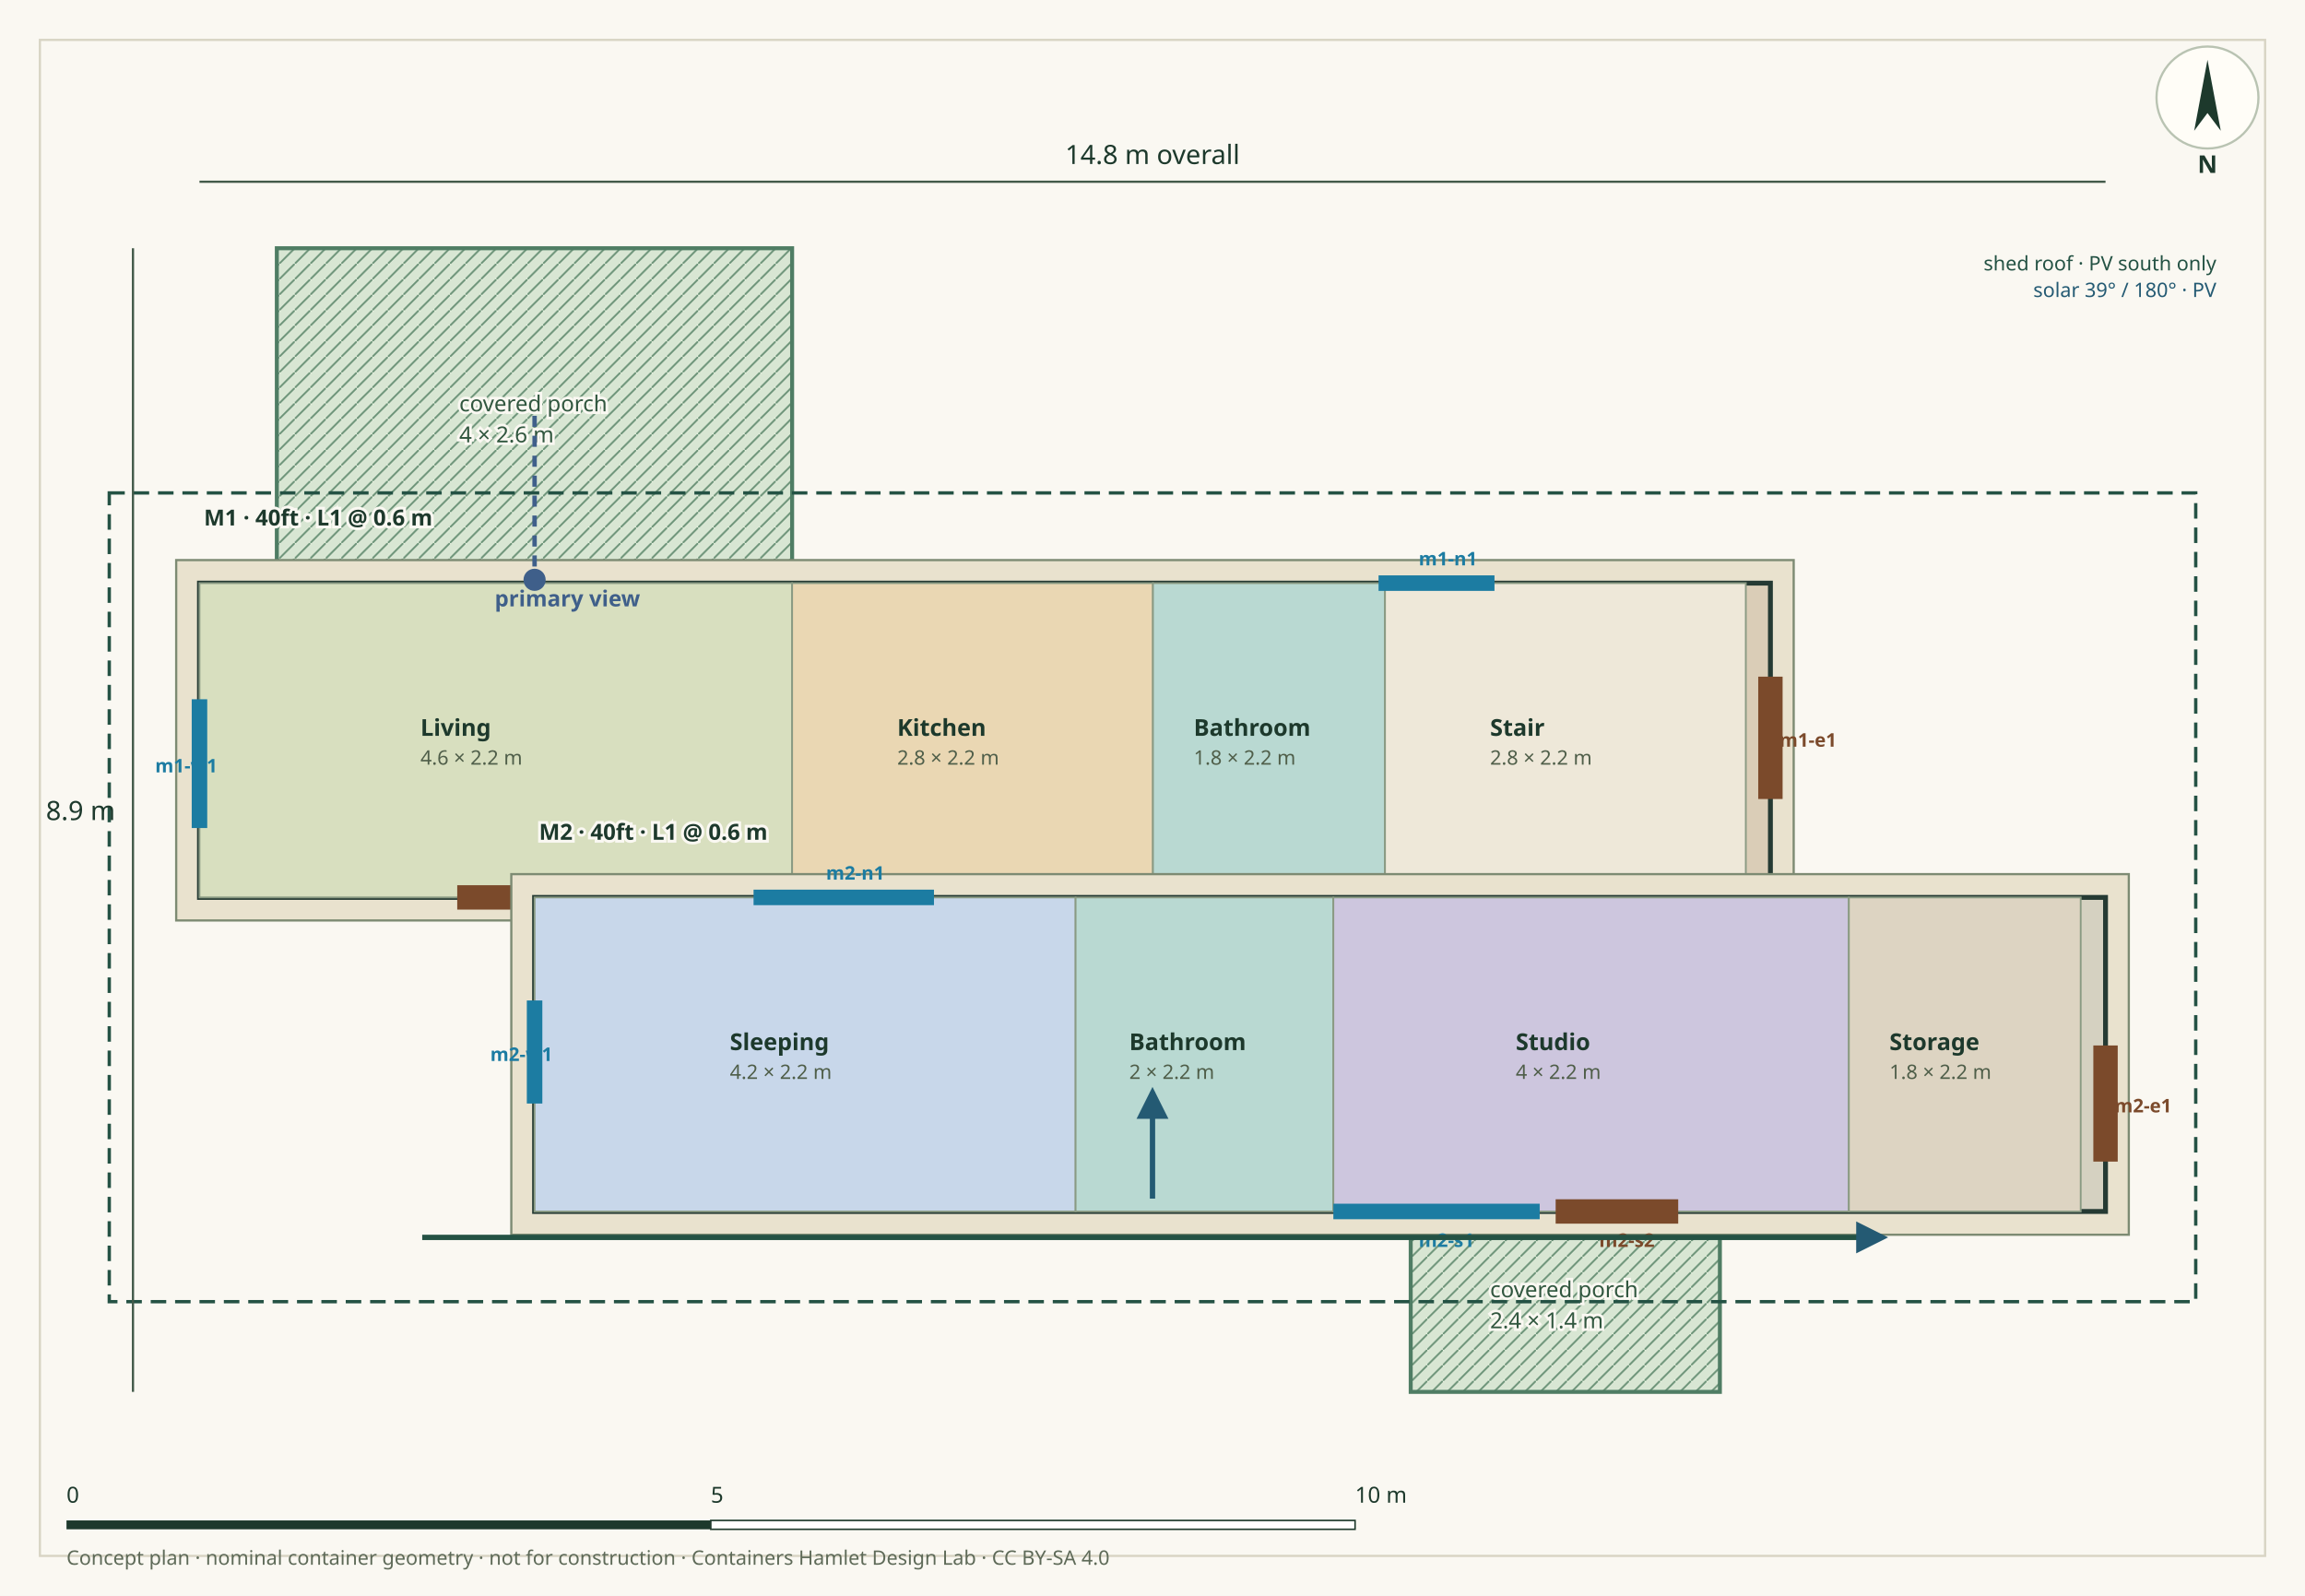
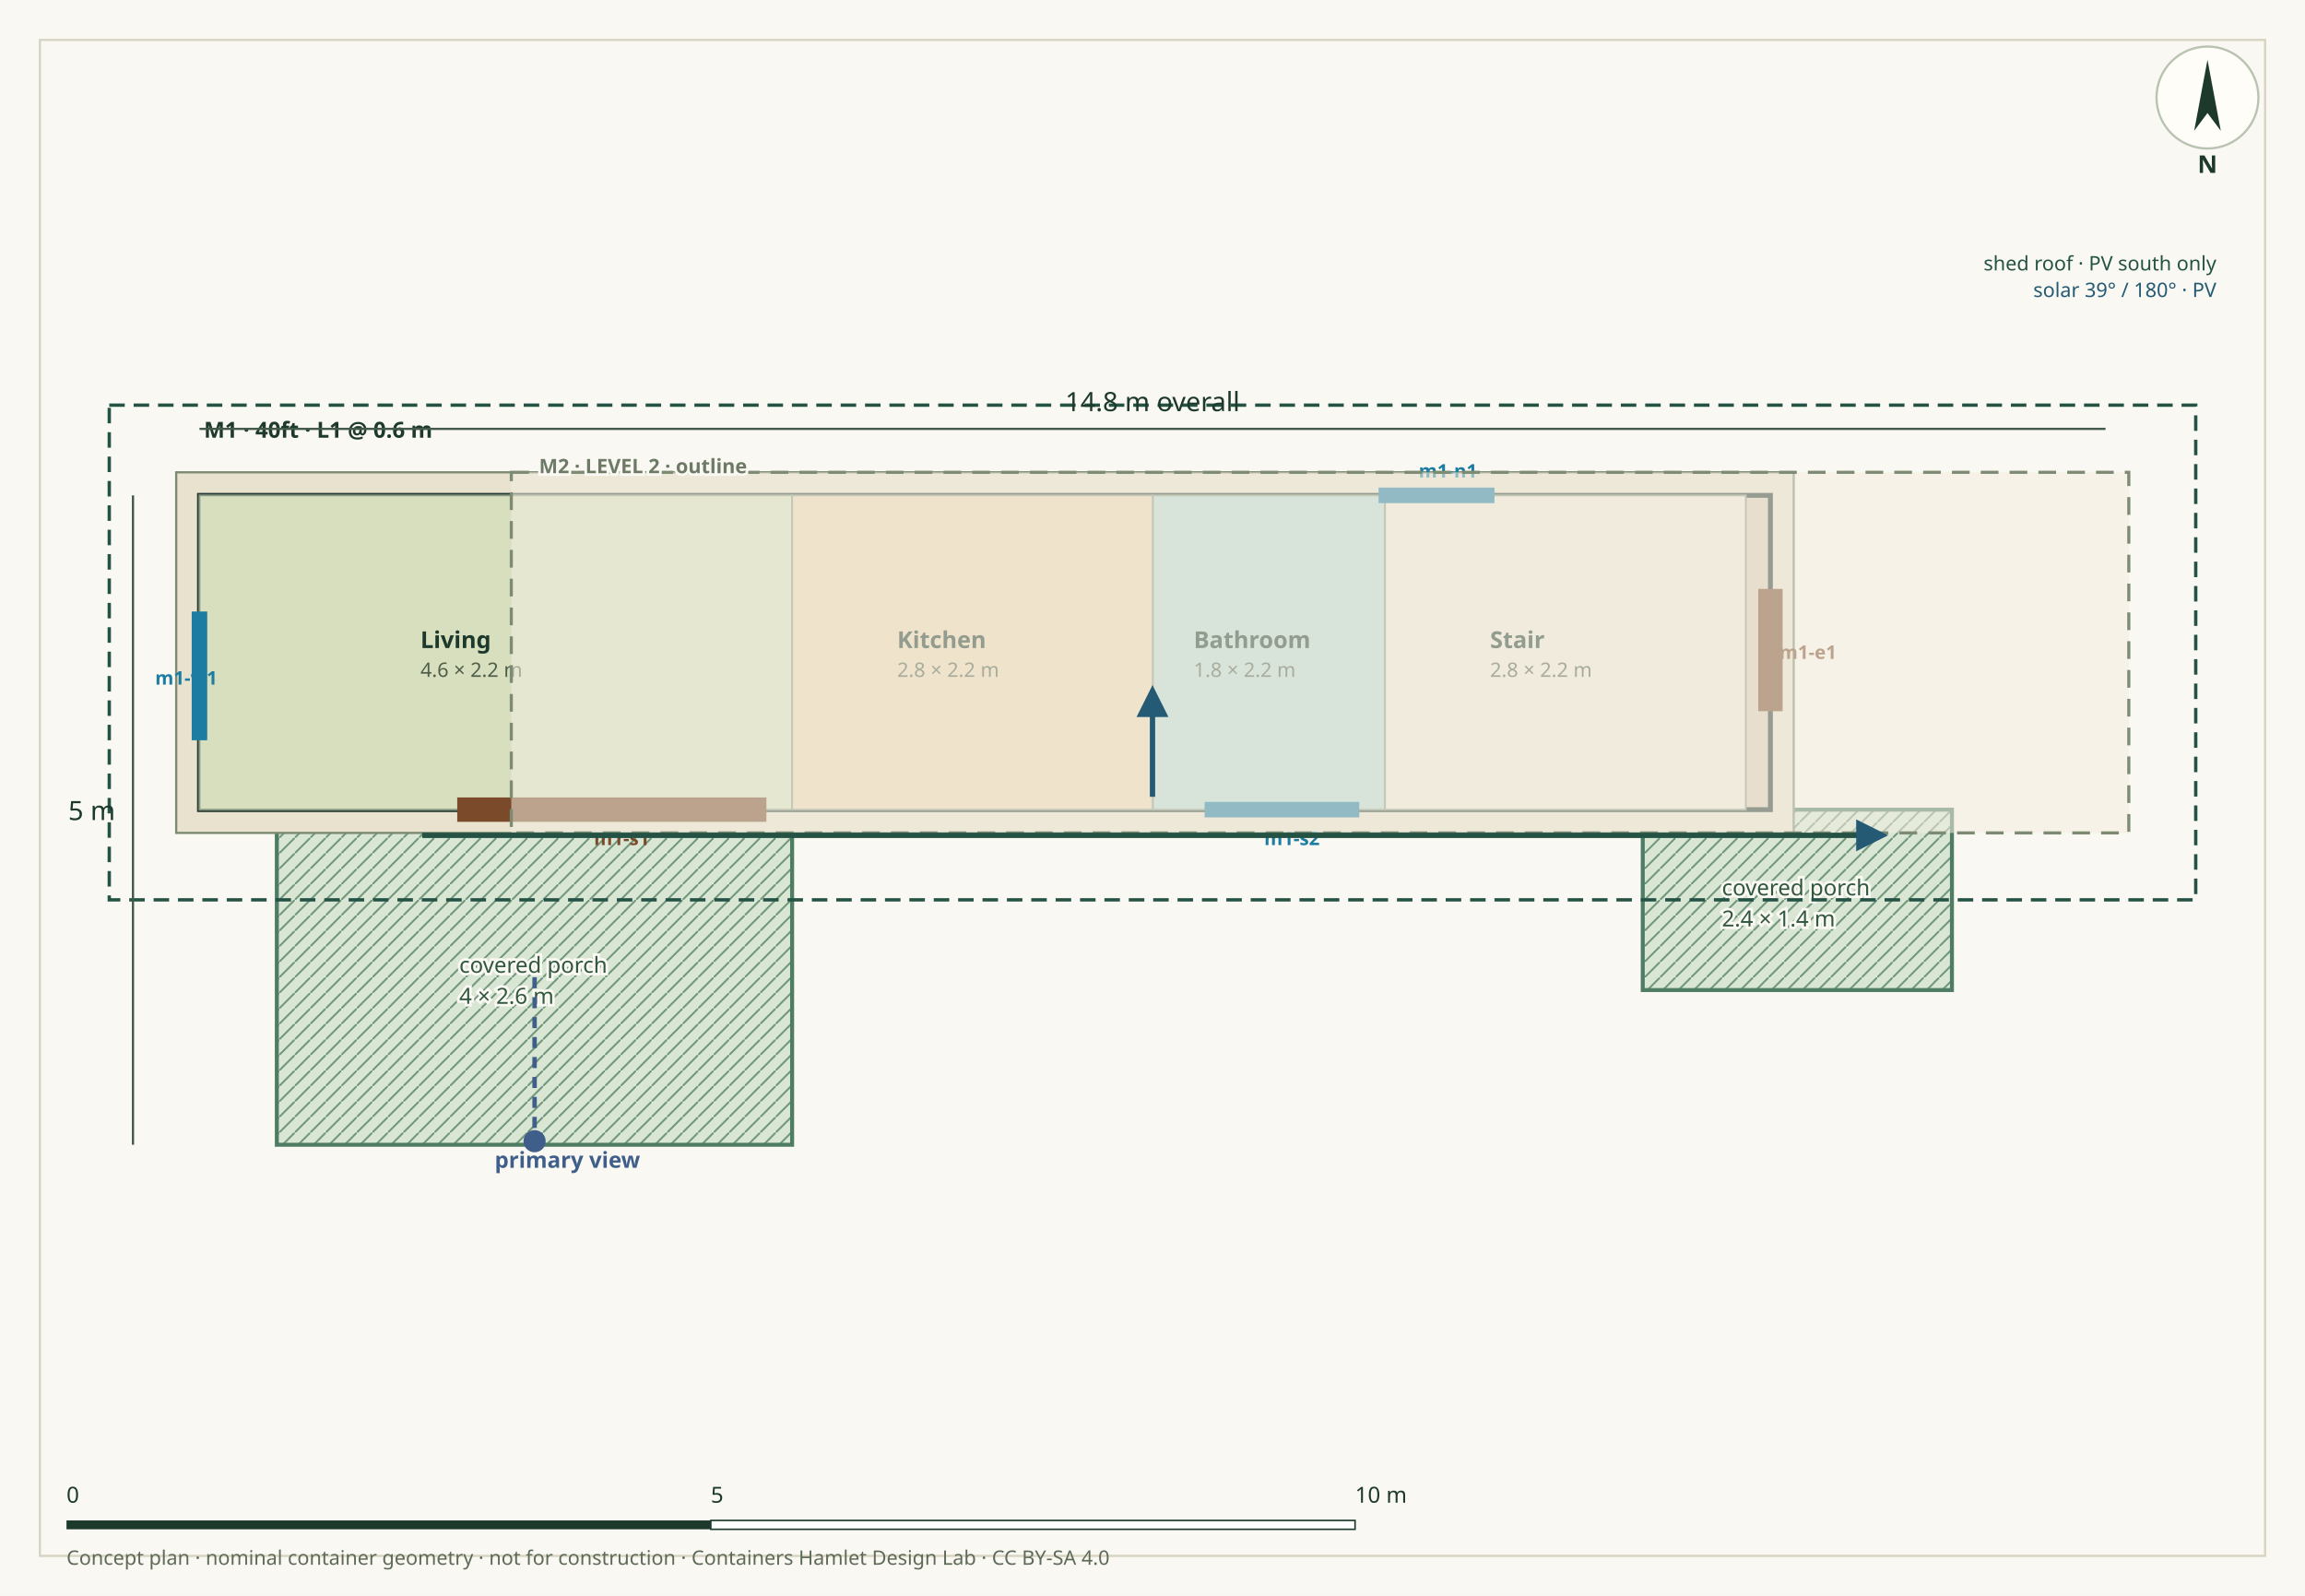
<svg xmlns="http://www.w3.org/2000/svg" viewBox="0 0 1040 720" role="img" aria-labelledby="concept-hamlet-offset-stack-plan-t concept-hamlet-offset-stack-plan-d" data-plan-scale="58.1" data-plan-width="1040">
  <defs>
    <marker id="concept-hamlet-offset-stack-plan-arrow" markerWidth="6" markerHeight="6" refX="5" refY="3" orient="auto">
      <path d="M0 0L6 3L0 6Z" fill="#245a73" />
    </marker>
    <pattern id="concept-hamlet-offset-stack-plan-porch" width="7" height="7" patternUnits="userSpaceOnUse">
      <rect width="7" height="7" fill="#d8e6d3" />
      <path d="M0 7L7 0" stroke="#6b9277" stroke-width="0.8" />
    </pattern>
    <pattern id="concept-hamlet-offset-stack-plan-deck" width="9" height="5" patternUnits="userSpaceOnUse">
      <rect width="9" height="5" fill="#d9c3a1" />
      <path d="M0 2.5H9" stroke="#9a7750" stroke-width="0.7" />
    </pattern>
    <pattern id="concept-hamlet-offset-stack-plan-link" width="6" height="6" patternUnits="userSpaceOnUse">
      <rect width="6" height="6" fill="#e4d7bf" />
      <path d="M0 6L6 0" stroke="#9a8765" stroke-width="0.7" />
    </pattern>
  </defs>
  <rect width="1040" height="720" fill="#faf8f2" />
  <rect x="18" y="18" width="1004" height="684" fill="none" stroke="#d8d4c4" stroke-width="1" />
-   <path d="M124.9 112L357.4 112L357.4 263.1L124.9 263.1Z" fill="url(#concept-hamlet-offset-stack-plan-porch)" stroke="#4f7d64" stroke-width="1.8" />
-   <path d="M636.5 546.6L776 546.6L776 628L636.5 628Z" fill="url(#concept-hamlet-offset-stack-plan-porch)" stroke="#4f7d64" stroke-width="1.8" />
-   <path d="M79.5 252.7L809.3 252.7L809.3 415.3L79.5 415.3Z" fill="#e9e2ce" stroke="#7d8b73" stroke-width="1" />
-   <path d="M90 263.1L798.8 263.1L798.8 404.9L90 404.9Z" fill="#9a7350" fill-opacity="0.18" stroke="#253a33" stroke-width="2.2" />
-   <path d="M90 263.1L357.4 263.1L357.4 404.9L90 404.9Z" fill="#d8dfbf" stroke="#8a9a83" stroke-width="0.8" />
-   <g transform="rotate(0 223.7 334)">
-     <text x="189.7" y="332" font-size="10.5" font-family="system-ui, sans-serif" fill="#1d392c" font-weight="700">Living</text>
-     <text x="189.7" y="345" font-size="9" font-family="system-ui, sans-serif" fill="#4f5e49">4.6 × 2.2 m</text>
+   <path d="M124.9 365.3L357.4 365.3L357.4 516.5L124.9 516.5Z" fill="url(#concept-hamlet-offset-stack-plan-porch)" stroke="#4f7d64" stroke-width="1.8" />
+   <path d="M741.2 365.3L880.7 365.3L880.7 446.7L741.2 446.7Z" fill="url(#concept-hamlet-offset-stack-plan-porch)" stroke="#4f7d64" stroke-width="1.8" />
+   <path d="M79.5 213.1L809.3 213.1L809.3 375.8L79.5 375.8Z" fill="#e9e2ce" stroke="#7d8b73" stroke-width="1" />
+   <path d="M90 223.5L798.8 223.5L798.8 365.3L90 365.3Z" fill="#9a7350" fill-opacity="0.18" stroke="#253a33" stroke-width="2.2" />
+   <path d="M90 223.5L357.4 223.5L357.4 365.3L90 365.3Z" fill="#d8dfbf" stroke="#8a9a83" stroke-width="0.8" />
+   <g transform="rotate(0 223.7 294.4)">
+     <text x="189.7" y="292.4" font-size="10.5" font-family="system-ui, sans-serif" fill="#1d392c" font-weight="700">Living</text>
+     <text x="189.7" y="305.4" font-size="9" font-family="system-ui, sans-serif" fill="#4f5e49">4.6 × 2.2 m</text>
  </g>
-   <path d="M357.4 263.1L520.2 263.1L520.2 404.9L357.4 404.9Z" fill="#ead7b3" stroke="#8a9a83" stroke-width="0.8" />
-   <g transform="rotate(0 438.8 334)">
-     <text x="404.8" y="332" font-size="10.5" font-family="system-ui, sans-serif" fill="#1d392c" font-weight="700">Kitchen</text>
-     <text x="404.8" y="345" font-size="9" font-family="system-ui, sans-serif" fill="#4f5e49">2.8 × 2.2 m</text>
+   <path d="M357.4 223.5L520.2 223.5L520.2 365.3L357.4 365.3Z" fill="#ead7b3" stroke="#8a9a83" stroke-width="0.8" />
+   <g transform="rotate(0 438.8 294.4)">
+     <text x="404.8" y="292.4" font-size="10.5" font-family="system-ui, sans-serif" fill="#1d392c" font-weight="700">Kitchen</text>
+     <text x="404.8" y="305.4" font-size="9" font-family="system-ui, sans-serif" fill="#4f5e49">2.8 × 2.2 m</text>
  </g>
-   <path d="M520.2 263.1L624.9 263.1L624.9 404.9L520.2 404.9Z" fill="#b9d9d2" stroke="#8a9a83" stroke-width="0.8" />
-   <g transform="rotate(0 572.6 334)">
-     <text x="538.6" y="332" font-size="10.5" font-family="system-ui, sans-serif" fill="#1d392c" font-weight="700">Bathroom</text>
-     <text x="538.6" y="345" font-size="9" font-family="system-ui, sans-serif" fill="#4f5e49">1.8 × 2.2 m</text>
+   <path d="M520.2 223.5L624.9 223.5L624.9 365.3L520.2 365.3Z" fill="#b9d9d2" stroke="#8a9a83" stroke-width="0.8" />
+   <g transform="rotate(0 572.6 294.4)">
+     <text x="538.6" y="292.4" font-size="10.5" font-family="system-ui, sans-serif" fill="#1d392c" font-weight="700">Bathroom</text>
+     <text x="538.6" y="305.4" font-size="9" font-family="system-ui, sans-serif" fill="#4f5e49">1.8 × 2.2 m</text>
  </g>
-   <path d="M624.9 263.1L787.7 263.1L787.7 404.9L624.9 404.9Z" fill="#eee8d9" stroke="#8a9a83" stroke-width="0.8" />
-   <g transform="rotate(0 706.3 334)">
-     <text x="672.3" y="332" font-size="10.5" font-family="system-ui, sans-serif" fill="#1d392c" font-weight="700">Stair</text>
-     <text x="672.3" y="345" font-size="9" font-family="system-ui, sans-serif" fill="#4f5e49">2.8 × 2.2 m</text>
+   <path d="M624.9 223.5L787.7 223.5L787.7 365.3L624.9 365.3Z" fill="#eee8d9" stroke="#8a9a83" stroke-width="0.8" />
+   <g transform="rotate(0 706.3 294.4)">
+     <text x="672.3" y="292.4" font-size="10.5" font-family="system-ui, sans-serif" fill="#1d392c" font-weight="700">Stair</text>
+     <text x="672.3" y="305.4" font-size="9" font-family="system-ui, sans-serif" fill="#4f5e49">2.8 × 2.2 m</text>
  </g>
-   <line x1="622" y1="263.1" x2="674.3" y2="263.1" stroke="#1c7ca2" stroke-width="7" stroke-linecap="butt" />
-   <text x="640.1" y="255.1" font-size="8.5" font-family="system-ui, sans-serif" fill="#1c7ca2" font-weight="700">m1-n1</text>
-   <line x1="206.3" y1="404.9" x2="345.8" y2="404.9" stroke="#7b4a2b" stroke-width="11" stroke-linecap="butt" />
-   <text x="268" y="420.9" font-size="8.5" font-family="system-ui, sans-serif" fill="#7b4a2b" font-weight="700">m1-s1</text>
-   <line x1="543.5" y1="404.9" x2="613.3" y2="404.9" stroke="#1c7ca2" stroke-width="7" stroke-linecap="butt" />
-   <text x="570.4" y="420.9" font-size="8.5" font-family="system-ui, sans-serif" fill="#1c7ca2" font-weight="700">m1-s2</text>
-   <line x1="798.8" y1="305.3" x2="798.8" y2="360.5" stroke="#7b4a2b" stroke-width="11" stroke-linecap="butt" />
-   <text x="802.8" y="336.9" font-size="8.5" font-family="system-ui, sans-serif" fill="#7b4a2b" font-weight="700">m1-e1</text>
-   <line x1="90" y1="315.5" x2="90" y2="373.6" stroke="#1c7ca2" stroke-width="7" stroke-linecap="butt" />
-   <text x="70" y="348.5" font-size="8.5" font-family="system-ui, sans-serif" fill="#1c7ca2" font-weight="700">m1-w1</text>
-   <text x="92" y="237.1" font-size="10" font-family="system-ui, sans-serif" fill="#1d392c" font-weight="800" stroke="#faf8f2" stroke-width="2.6" paint-order="stroke">M1 · 40ft · L1 @ 0.6 m</text>
-   <path class="plan-module-hit" data-module-id="m1" d="M90 263.1L798.8 263.1L798.8 404.9L90 404.9Z" fill="transparent" pointer-events="all" tabindex="0" role="button" aria-pressed="false" aria-describedby="plan-keyboard-help" aria-label="Module m1, 40ft, level 1, base elevation 0.6 metres, at 0, 0 metres. Select, then drag or use arrow keys to move; R rotates." />
-   <path d="M230.7 394.4L960.5 394.4L960.5 557.1L230.7 557.1Z" fill="#e9e2ce" stroke="#7d8b73" stroke-width="1" />
-   <path d="M241.2 404.9L950 404.9L950 546.6L241.2 546.6Z" fill="#7d8587" fill-opacity="0.18" stroke="#253a33" stroke-width="2.2" />
-   <path d="M241.2 404.9L485.3 404.9L485.3 546.6L241.2 546.6Z" fill="#c8d7ea" stroke="#8a9a83" stroke-width="0.8" />
-   <g transform="rotate(0 363.3 475.8)">
-     <text x="329.3" y="473.8" font-size="10.5" font-family="system-ui, sans-serif" fill="#1d392c" font-weight="700">Sleeping</text>
-     <text x="329.3" y="486.8" font-size="9" font-family="system-ui, sans-serif" fill="#4f5e49">4.2 × 2.2 m</text>
-   </g>
-   <path d="M485.3 404.9L601.6 404.9L601.6 546.6L485.3 546.6Z" fill="#b9d9d2" stroke="#8a9a83" stroke-width="0.8" />
-   <g transform="rotate(0 543.5 475.8)">
-     <text x="509.5" y="473.8" font-size="10.5" font-family="system-ui, sans-serif" fill="#1d392c" font-weight="700">Bathroom</text>
-     <text x="509.5" y="486.8" font-size="9" font-family="system-ui, sans-serif" fill="#4f5e49">2 × 2.2 m</text>
-   </g>
-   <path d="M601.6 404.9L834.2 404.9L834.2 546.6L601.6 546.6Z" fill="#cdc6de" stroke="#8a9a83" stroke-width="0.8" />
-   <g transform="rotate(0 717.9 475.8)">
-     <text x="683.9" y="473.8" font-size="10.5" font-family="system-ui, sans-serif" fill="#1d392c" font-weight="700">Studio</text>
-     <text x="683.9" y="486.8" font-size="9" font-family="system-ui, sans-serif" fill="#4f5e49">4 × 2.2 m</text>
-   </g>
-   <path d="M834.2 404.9L938.8 404.9L938.8 546.6L834.2 546.6Z" fill="#ddd4c2" stroke="#8a9a83" stroke-width="0.8" />
-   <g transform="rotate(0 886.5 475.8)">
-     <text x="852.5" y="473.8" font-size="10.5" font-family="system-ui, sans-serif" fill="#1d392c" font-weight="700">Storage</text>
-     <text x="852.5" y="486.8" font-size="9" font-family="system-ui, sans-serif" fill="#4f5e49">1.8 × 2.2 m</text>
-   </g>
-   <line x1="340" y1="404.9" x2="421.4" y2="404.9" stroke="#1c7ca2" stroke-width="7" stroke-linecap="butt" />
-   <text x="372.7" y="396.9" font-size="8.5" font-family="system-ui, sans-serif" fill="#1c7ca2" font-weight="700">m2-n1</text>
-   <line x1="601.6" y1="546.6" x2="694.7" y2="546.6" stroke="#1c7ca2" stroke-width="7" stroke-linecap="butt" />
-   <text x="640.1" y="562.6" font-size="8.5" font-family="system-ui, sans-serif" fill="#1c7ca2" font-weight="700">m2-s1</text>
-   <line x1="950" y1="471.7" x2="950" y2="524.1" stroke="#7b4a2b" stroke-width="11" stroke-linecap="butt" />
-   <text x="954" y="501.9" font-size="8.5" font-family="system-ui, sans-serif" fill="#7b4a2b" font-weight="700">m2-e1</text>
-   <line x1="241.2" y1="451.4" x2="241.2" y2="497.9" stroke="#1c7ca2" stroke-width="7" stroke-linecap="butt" />
-   <text x="221.2" y="478.7" font-size="8.5" font-family="system-ui, sans-serif" fill="#1c7ca2" font-weight="700">m2-w1</text>
-   <line x1="701.9" y1="546.6" x2="757.2" y2="546.6" stroke="#7b4a2b" stroke-width="11" stroke-linecap="butt" />
-   <text x="721.5" y="562.6" font-size="8.5" font-family="system-ui, sans-serif" fill="#7b4a2b" font-weight="700">m2-s2</text>
-   <text x="243.2" y="378.9" font-size="10" font-family="system-ui, sans-serif" fill="#1d392c" font-weight="800" stroke="#faf8f2" stroke-width="2.6" paint-order="stroke">M2 · 40ft · L1 @ 0.6 m</text>
-   <path class="plan-module-hit" data-module-id="m2" d="M241.2 404.9L950 404.9L950 546.6L241.2 546.6Z" fill="transparent" pointer-events="all" tabindex="0" role="button" aria-pressed="false" aria-describedby="plan-keyboard-help" aria-label="Module m2, 40ft, level 1, base elevation 0.6 metres, at 2.6, 2.4 metres. Select, then drag or use arrow keys to move; R rotates." />
-   <text x="207.2" y="185.6" font-size="10" font-family="system-ui, sans-serif" fill="#31573f" stroke="#faf8f2" stroke-width="2.4" paint-order="stroke">covered porch</text>
-   <text x="207.2" y="199.6" font-size="10" font-family="system-ui, sans-serif" fill="#31573f" stroke="#faf8f2" stroke-width="2.4" paint-order="stroke">4 × 2.6 m</text>
-   <text x="672.3" y="585.3" font-size="10" font-family="system-ui, sans-serif" fill="#31573f" stroke="#faf8f2" stroke-width="2.4" paint-order="stroke">covered porch</text>
-   <text x="672.3" y="599.3" font-size="10" font-family="system-ui, sans-serif" fill="#31573f" stroke="#faf8f2" stroke-width="2.4" paint-order="stroke">2.4 × 1.4 m</text>
-   <path d="M49.3 222.4L990.7 222.4L990.7 587.3L49.3 587.3Z" fill="none" stroke="#245244" stroke-width="1.5" stroke-dasharray="7 4" />
-   <line x1="190.5" y1="558.3" x2="849.5" y2="558.3" stroke="#245244" stroke-width="2.4" marker-end="url(#concept-hamlet-offset-stack-plan-arrow)" />
-   <line x1="520" y1="540.8" x2="520" y2="492.8" stroke="#245a73" stroke-width="2.4" marker-end="url(#concept-hamlet-offset-stack-plan-arrow)" />
+   <line x1="622" y1="223.5" x2="674.3" y2="223.5" stroke="#1c7ca2" stroke-width="7" stroke-linecap="butt" />
+   <text x="640.1" y="215.5" font-size="8.5" font-family="system-ui, sans-serif" fill="#1c7ca2" font-weight="700">m1-n1</text>
+   <line x1="206.3" y1="365.3" x2="345.8" y2="365.3" stroke="#7b4a2b" stroke-width="11" stroke-linecap="butt" />
+   <text x="268" y="381.3" font-size="8.5" font-family="system-ui, sans-serif" fill="#7b4a2b" font-weight="700">m1-s1</text>
+   <line x1="543.5" y1="365.3" x2="613.3" y2="365.3" stroke="#1c7ca2" stroke-width="7" stroke-linecap="butt" />
+   <text x="570.4" y="381.3" font-size="8.5" font-family="system-ui, sans-serif" fill="#1c7ca2" font-weight="700">m1-s2</text>
+   <line x1="798.8" y1="265.7" x2="798.8" y2="320.9" stroke="#7b4a2b" stroke-width="11" stroke-linecap="butt" />
+   <text x="802.8" y="297.3" font-size="8.5" font-family="system-ui, sans-serif" fill="#7b4a2b" font-weight="700">m1-e1</text>
+   <line x1="90" y1="275.9" x2="90" y2="334" stroke="#1c7ca2" stroke-width="7" stroke-linecap="butt" />
+   <text x="70" y="308.9" font-size="8.5" font-family="system-ui, sans-serif" fill="#1c7ca2" font-weight="700">m1-w1</text>
+   <text x="92" y="197.5" font-size="10" font-family="system-ui, sans-serif" fill="#1d392c" font-weight="800" stroke="#faf8f2" stroke-width="2.6" paint-order="stroke">M1 · 40ft · L1 @ 0.6 m</text>
+   <path class="plan-module-hit" data-module-id="m1" d="M90 223.5L798.8 223.5L798.8 365.3L90 365.3Z" fill="transparent" pointer-events="all" tabindex="0" role="button" aria-pressed="false" aria-describedby="plan-keyboard-help" aria-label="Module m1, 40ft, level 1, base elevation 0.6 metres, at 0, 0 metres. Select, then drag or use arrow keys to move; R rotates." />
+   <path d="M230.7 213.1L960.5 213.1L960.5 375.8L230.7 375.8Z" fill="#f1ecdf" fill-opacity="0.55" stroke="#7d8b73" stroke-width="1.4" stroke-dasharray="8 5" />
+   <path class="plan-module-hit" data-module-id="m2" d="M241.2 223.5L950 223.5L950 365.3L241.2 365.3Z" fill="transparent" pointer-events="all" tabindex="0" role="button" aria-pressed="false" aria-describedby="plan-keyboard-help" aria-label="Module m2, 40ft, level 2, shown as a muted outline because another level is being edited." />
+   <text x="207.2" y="438.9" font-size="10" font-family="system-ui, sans-serif" fill="#31573f" stroke="#faf8f2" stroke-width="2.4" paint-order="stroke">covered porch</text>
+   <text x="207.2" y="452.9" font-size="10" font-family="system-ui, sans-serif" fill="#31573f" stroke="#faf8f2" stroke-width="2.4" paint-order="stroke">4 × 2.6 m</text>
+   <text x="776.9" y="404" font-size="10" font-family="system-ui, sans-serif" fill="#31573f" stroke="#faf8f2" stroke-width="2.4" paint-order="stroke">covered porch</text>
+   <text x="776.9" y="418" font-size="10" font-family="system-ui, sans-serif" fill="#31573f" stroke="#faf8f2" stroke-width="2.4" paint-order="stroke">2.4 × 1.4 m</text>
+   <text x="243.2" y="213.5" font-size="9" font-family="system-ui, sans-serif" fill="#6c7a66" font-weight="700" stroke="#faf8f2" stroke-width="2.4" paint-order="stroke">M2 · LEVEL 2 · outline</text>
+   <path d="M49.3 182.8L990.7 182.8L990.7 406L49.3 406Z" fill="none" stroke="#245244" stroke-width="1.5" stroke-dasharray="7 4" />
+   <line x1="190.5" y1="376.9" x2="849.5" y2="376.9" stroke="#245244" stroke-width="2.4" marker-end="url(#concept-hamlet-offset-stack-plan-arrow)" />
+   <line x1="520" y1="359.5" x2="520" y2="311.5" stroke="#245a73" stroke-width="2.4" marker-end="url(#concept-hamlet-offset-stack-plan-arrow)" />
  <text x="1000" y="122" font-size="9" font-family="system-ui, sans-serif" text-anchor="end" fill="#245244" stroke="#faf8f2" stroke-width="2.4" paint-order="stroke">shed roof · PV south only</text>
  <text x="1000" y="134" font-size="9" font-family="system-ui, sans-serif" text-anchor="end" fill="#245a73" stroke="#faf8f2" stroke-width="2.4" paint-order="stroke">solar 39° / 180° · PV</text>
-   <line x1="90" y1="82" x2="950" y2="82" stroke="#435a4a" stroke-width="1" />
-   <text x="520" y="74" text-anchor="middle" font-size="12" font-family="system-ui, sans-serif" fill="#1d392c">14.8 m overall</text>
-   <line x1="60" y1="112" x2="60" y2="628" stroke="#435a4a" stroke-width="1" />
-   <text x="52" y="370" font-size="12" font-family="system-ui, sans-serif" fill="#1d392c" text-anchor="end">8.9 m</text>
-   <line x1="241.2" y1="187.6" x2="241.2" y2="261.6" stroke="#3f5f8a" stroke-width="2" stroke-dasharray="5 4" />
-   <circle cx="241.2" cy="261.6" r="5" fill="#3f5f8a" />
-   <text x="223.2" y="273.6" font-size="10" font-family="system-ui, sans-serif" fill="#3f5f8a" font-weight="700">primary view</text>
+   <line x1="90" y1="193.5" x2="950" y2="193.5" stroke="#435a4a" stroke-width="1" />
+   <text x="520" y="185.5" text-anchor="middle" font-size="12" font-family="system-ui, sans-serif" fill="#1d392c">14.8 m overall</text>
+   <line x1="60" y1="223.5" x2="60" y2="516.5" stroke="#435a4a" stroke-width="1" />
+   <text x="52" y="370" font-size="12" font-family="system-ui, sans-serif" fill="#1d392c" text-anchor="end">5 m</text>
+   <line x1="241.2" y1="440.9" x2="241.2" y2="514.9" stroke="#3f5f8a" stroke-width="2" stroke-dasharray="5 4" />
+   <circle cx="241.2" cy="514.9" r="5" fill="#3f5f8a" />
+   <text x="223.2" y="526.9" font-size="10" font-family="system-ui, sans-serif" fill="#3f5f8a" font-weight="700">primary view</text>
  <g aria-hidden="true">
    <circle cx="996" cy="44" r="23" fill="#fffdf7" stroke="#b9c3b2" />
    <path d="M996 27l6 32l-6 -8l-6 8z" fill="#1d392c" />
    <text x="996" y="78" text-anchor="middle" font-size="11" font-weight="700" font-family="system-ui, sans-serif" fill="#1d392c">N</text>
  </g>
  <g font-family="system-ui, sans-serif" font-size="10" fill="#1d392c">
    <rect x="30" y="686" width="290.7" height="4" fill="#1d392c" />
    <rect x="320.7" y="686" width="290.7" height="4" fill="#fff" stroke="#1d392c" stroke-width="0.7" />
    <text x="30" y="678">0</text>
    <text x="320.7" y="678">5</text>
    <text x="611.4" y="678">10 m</text>
  </g>
  <text x="30" y="706" font-family="system-ui, sans-serif" font-size="9" fill="#5e6a58">Concept plan · nominal container geometry · not for construction · Containers Hamlet Design Lab · CC BY-SA 4.0</text>
</svg>
